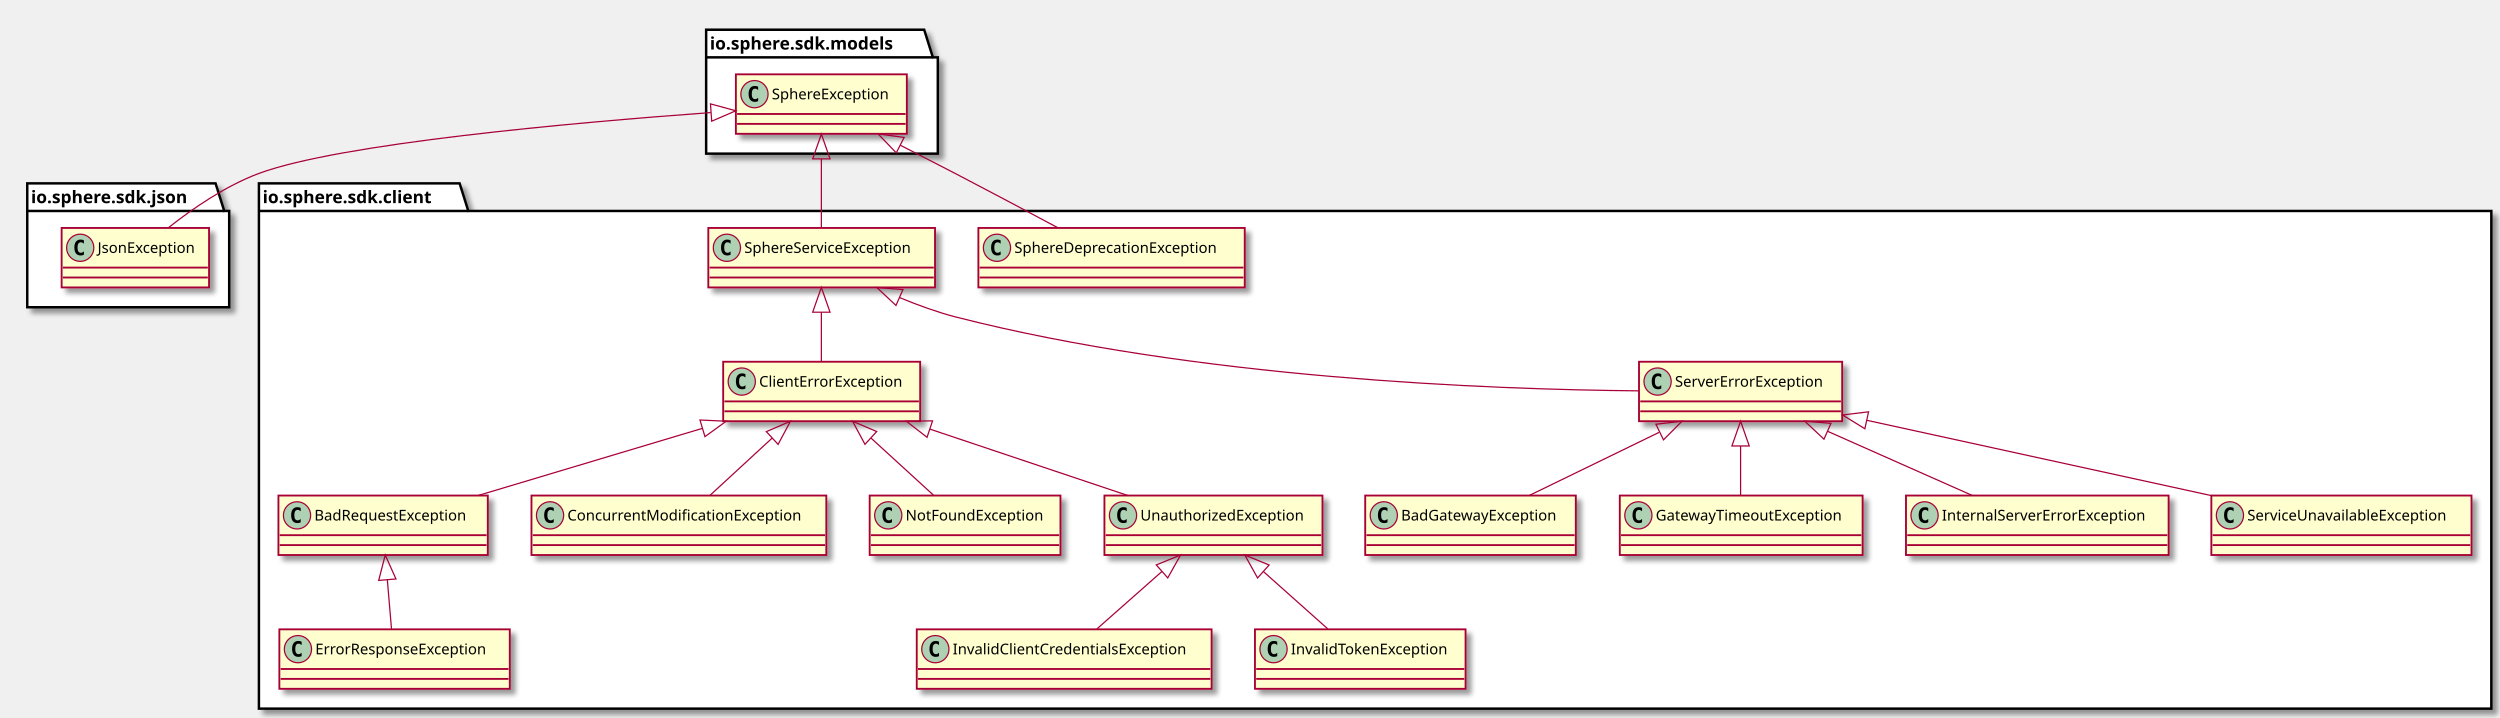
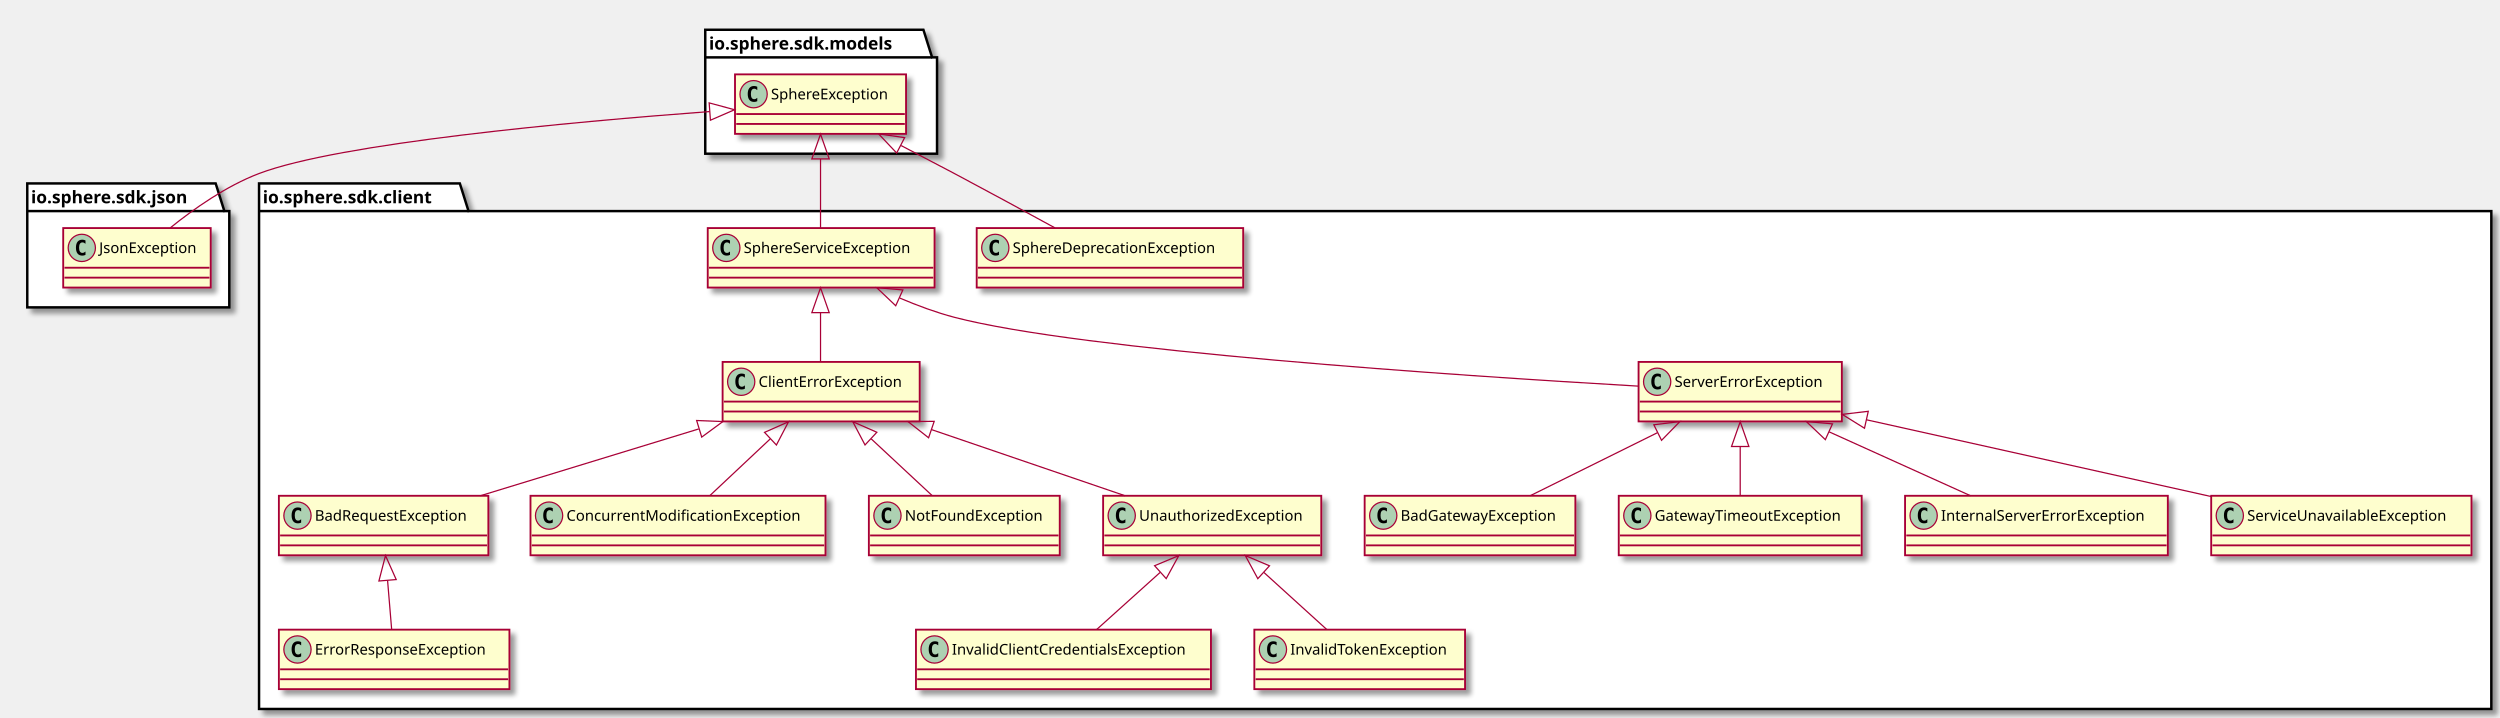
- <svg xmlns="http://www.w3.org/2000/svg" height="579pt" style="width:2018px;height:579px;" version="1.1" viewBox="0 0 2018 579" width="2018pt">
+ <svg xmlns="http://www.w3.org/2000/svg" height="579pt" style="width:2017px;height:579px;" version="1.1" viewBox="0 0 2017 579" width="2017pt">
  <defs>
    <filter height="300%" id="f1" width="300%" x="-1" y="-1">
      <feGaussianBlur result="blurOut" stdDeviation="2.0" />
      <feColorMatrix in="blurOut" result="blurOut2" type="matrix" values="0 0 0 0 0 0 0 0 0 0 0 0 0 0 0 0 0 0 .4 0" />
      <feOffset dx="4.0" dy="4.0" in="blurOut2" result="blurOut3" />
      <feBlend in="SourceGraphic" in2="blurOut3" mode="normal" />
    </filter>
  </defs>
  <g>
-     <polygon fill="#FFFFFF" filter="url(#f1)" points="570,24,746,24,753,46.297,757,46.297,757,124,570,124,570,24" style="stroke: #000000; stroke-width: 2.0;" />
-     <line style="stroke: #000000; stroke-width: 2.0;" x1="570" x2="753" y1="46.297" y2="46.297" />
-     <text fill="#000000" font-family="sans-serif" font-size="14" font-weight="bold" lengthAdjust="spacingAndGlyphs" textLength="170" x="573" y="39.995">io.sphere.sdk.models</text>
+     <polygon fill="#FFFFFF" filter="url(#f1)" points="569,24,745,24,752,46.297,756,46.297,756,124,569,124,569,24" style="stroke: #000000; stroke-width: 2.0;" />
+     <line style="stroke: #000000; stroke-width: 2.0;" x1="569" x2="752" y1="46.297" y2="46.297" />
+     <text fill="#000000" font-family="sans-serif" font-size="14" font-weight="bold" lengthAdjust="spacingAndGlyphs" textLength="170" x="572" y="39.995">io.sphere.sdk.models</text>
    <polygon fill="#FFFFFF" filter="url(#f1)" points="22,148,174,148,181,170.297,185,170.297,185,248,22,248,22,148" style="stroke: #000000; stroke-width: 2.0;" />
    <line style="stroke: #000000; stroke-width: 2.0;" x1="22" x2="181" y1="170.297" y2="170.297" />
    <text fill="#000000" font-family="sans-serif" font-size="14" font-weight="bold" lengthAdjust="spacingAndGlyphs" textLength="146" x="25" y="163.995">io.sphere.sdk.json</text>
-     <polygon fill="#FFFFFF" filter="url(#f1)" points="209,148,371,148,378,170.297,2011,170.297,2011,572,209,572,209,148" style="stroke: #000000; stroke-width: 2.0;" />
+     <polygon fill="#FFFFFF" filter="url(#f1)" points="209,148,371,148,378,170.297,2010,170.297,2010,572,209,572,209,148" style="stroke: #000000; stroke-width: 2.0;" />
    <line style="stroke: #000000; stroke-width: 2.0;" x1="209" x2="378" y1="170.297" y2="170.297" />
    <text fill="#000000" font-family="sans-serif" font-size="14" font-weight="bold" lengthAdjust="spacingAndGlyphs" textLength="156" x="212" y="163.995">io.sphere.sdk.client</text>
-     <rect fill="#FEFECE" filter="url(#f1)" height="48" style="stroke: #A80036; stroke-width: 1.5;" width="138" x="594" y="60" />
-     <ellipse cx="609" cy="76" fill="#ADD1B2" rx="11" ry="11" style="stroke: #A80036; stroke-width: 1.0;" />
-     <path d="M611.969,81.641 Q611.391,81.938 610.75,82.086 Q610.109,82.234 609.406,82.234 Q606.906,82.234 605.586,80.586 Q604.266,78.938 604.266,75.812 Q604.266,72.688 605.586,71.031 Q606.906,69.375 609.406,69.375 Q610.109,69.375 610.758,69.531 Q611.406,69.688 611.969,69.984 L611.969,72.703 Q611.344,72.125 610.75,71.852 Q610.156,71.578 609.531,71.578 Q608.188,71.578 607.5,72.648 Q606.812,73.719 606.812,75.812 Q606.812,77.906 607.5,78.977 Q608.188,80.047 609.531,80.047 Q610.156,80.047 610.75,79.773 Q611.344,79.5 611.969,78.922 L611.969,81.641 Z " />
-     <text fill="#000000" font-family="sans-serif" font-size="12" lengthAdjust="spacingAndGlyphs" textLength="106" x="623" y="80.154">SphereException</text>
-     <line style="stroke: #A80036; stroke-width: 1.5;" x1="595" x2="731" y1="92" y2="92" />
-     <line style="stroke: #A80036; stroke-width: 1.5;" x1="595" x2="731" y1="100" y2="100" />
-     <rect fill="#FEFECE" filter="url(#f1)" height="48" style="stroke: #A80036; stroke-width: 1.5;" width="119" x="49.75" y="184" />
-     <ellipse cx="64.75" cy="200" fill="#ADD1B2" rx="11" ry="11" style="stroke: #A80036; stroke-width: 1.0;" />
-     <path d="M67.719,205.641 Q67.141,205.938 66.5,206.086 Q65.859,206.234 65.156,206.234 Q62.656,206.234 61.336,204.586 Q60.016,202.938 60.016,199.812 Q60.016,196.688 61.336,195.031 Q62.656,193.375 65.156,193.375 Q65.859,193.375 66.508,193.531 Q67.156,193.688 67.719,193.984 L67.719,196.703 Q67.094,196.125 66.5,195.852 Q65.906,195.578 65.281,195.578 Q63.938,195.578 63.25,196.648 Q62.562,197.719 62.562,199.812 Q62.562,201.906 63.25,202.977 Q63.938,204.047 65.281,204.047 Q65.906,204.047 66.5,203.773 Q67.094,203.5 67.719,202.922 L67.719,205.641 Z " />
-     <text fill="#000000" font-family="sans-serif" font-size="12" lengthAdjust="spacingAndGlyphs" textLength="87" x="78.75" y="204.154">JsonException</text>
-     <line style="stroke: #A80036; stroke-width: 1.5;" x1="50.75" x2="167.75" y1="216" y2="216" />
-     <line style="stroke: #A80036; stroke-width: 1.5;" x1="50.75" x2="167.75" y1="224" y2="224" />
-     <rect fill="#FEFECE" filter="url(#f1)" height="48" style="stroke: #A80036; stroke-width: 1.5;" width="215" x="789.75" y="184" />
-     <ellipse cx="804.75" cy="200" fill="#ADD1B2" rx="11" ry="11" style="stroke: #A80036; stroke-width: 1.0;" />
-     <path d="M807.719,205.641 Q807.141,205.938 806.5,206.086 Q805.859,206.234 805.156,206.234 Q802.656,206.234 801.336,204.586 Q800.016,202.938 800.016,199.812 Q800.016,196.688 801.336,195.031 Q802.656,193.375 805.156,193.375 Q805.859,193.375 806.508,193.531 Q807.156,193.688 807.719,193.984 L807.719,196.703 Q807.094,196.125 806.5,195.852 Q805.906,195.578 805.281,195.578 Q803.938,195.578 803.25,196.648 Q802.562,197.719 802.562,199.812 Q802.562,201.906 803.25,202.977 Q803.938,204.047 805.281,204.047 Q805.906,204.047 806.5,203.773 Q807.094,203.5 807.719,202.922 L807.719,205.641 Z " />
-     <text fill="#000000" font-family="sans-serif" font-size="12" lengthAdjust="spacingAndGlyphs" textLength="183" x="818.75" y="204.154">SphereDeprecationException</text>
-     <line style="stroke: #A80036; stroke-width: 1.5;" x1="790.75" x2="1003.75" y1="216" y2="216" />
-     <line style="stroke: #A80036; stroke-width: 1.5;" x1="790.75" x2="1003.75" y1="224" y2="224" />
-     <rect fill="#FEFECE" filter="url(#f1)" height="48" style="stroke: #A80036; stroke-width: 1.5;" width="183" x="571.75" y="184" />
-     <ellipse cx="586.75" cy="200" fill="#ADD1B2" rx="11" ry="11" style="stroke: #A80036; stroke-width: 1.0;" />
-     <path d="M589.719,205.641 Q589.141,205.938 588.5,206.086 Q587.859,206.234 587.156,206.234 Q584.656,206.234 583.336,204.586 Q582.016,202.938 582.016,199.812 Q582.016,196.688 583.336,195.031 Q584.656,193.375 587.156,193.375 Q587.859,193.375 588.508,193.531 Q589.156,193.688 589.719,193.984 L589.719,196.703 Q589.094,196.125 588.5,195.852 Q587.906,195.578 587.281,195.578 Q585.938,195.578 585.25,196.648 Q584.562,197.719 584.562,199.812 Q584.562,201.906 585.25,202.977 Q585.938,204.047 587.281,204.047 Q587.906,204.047 588.5,203.773 Q589.094,203.5 589.719,202.922 L589.719,205.641 Z " />
-     <text fill="#000000" font-family="sans-serif" font-size="12" lengthAdjust="spacingAndGlyphs" textLength="151" x="600.75" y="204.154">SphereServiceException</text>
-     <line style="stroke: #A80036; stroke-width: 1.5;" x1="572.75" x2="753.75" y1="216" y2="216" />
-     <line style="stroke: #A80036; stroke-width: 1.5;" x1="572.75" x2="753.75" y1="224" y2="224" />
-     <rect fill="#FEFECE" filter="url(#f1)" height="48" style="stroke: #A80036; stroke-width: 1.5;" width="159" x="583.75" y="292" />
-     <ellipse cx="598.75" cy="308" fill="#ADD1B2" rx="11" ry="11" style="stroke: #A80036; stroke-width: 1.0;" />
-     <path d="M601.719,313.641 Q601.141,313.938 600.5,314.086 Q599.859,314.234 599.156,314.234 Q596.656,314.234 595.336,312.586 Q594.016,310.938 594.016,307.812 Q594.016,304.688 595.336,303.031 Q596.656,301.375 599.156,301.375 Q599.859,301.375 600.508,301.531 Q601.156,301.688 601.719,301.984 L601.719,304.703 Q601.094,304.125 600.5,303.852 Q599.906,303.578 599.281,303.578 Q597.938,303.578 597.25,304.648 Q596.562,305.719 596.562,307.812 Q596.562,309.906 597.25,310.977 Q597.938,312.047 599.281,312.047 Q599.906,312.047 600.5,311.773 Q601.094,311.5 601.719,310.922 L601.719,313.641 Z " />
-     <text fill="#000000" font-family="sans-serif" font-size="12" lengthAdjust="spacingAndGlyphs" textLength="127" x="612.75" y="312.154">ClientErrorException</text>
-     <line style="stroke: #A80036; stroke-width: 1.5;" x1="584.75" x2="741.75" y1="324" y2="324" />
-     <line style="stroke: #A80036; stroke-width: 1.5;" x1="584.75" x2="741.75" y1="332" y2="332" />
-     <rect fill="#FEFECE" filter="url(#f1)" height="48" style="stroke: #A80036; stroke-width: 1.5;" width="169" x="224.75" y="400" />
-     <ellipse cx="239.75" cy="416" fill="#ADD1B2" rx="11" ry="11" style="stroke: #A80036; stroke-width: 1.0;" />
-     <path d="M242.719,421.641 Q242.141,421.938 241.5,422.086 Q240.859,422.234 240.156,422.234 Q237.656,422.234 236.336,420.586 Q235.016,418.938 235.016,415.812 Q235.016,412.688 236.336,411.031 Q237.656,409.375 240.156,409.375 Q240.859,409.375 241.508,409.531 Q242.156,409.688 242.719,409.984 L242.719,412.703 Q242.094,412.125 241.5,411.852 Q240.906,411.578 240.281,411.578 Q238.938,411.578 238.25,412.648 Q237.562,413.719 237.562,415.812 Q237.562,417.906 238.25,418.977 Q238.938,420.047 240.281,420.047 Q240.906,420.047 241.5,419.773 Q242.094,419.5 242.719,418.922 L242.719,421.641 Z " />
-     <text fill="#000000" font-family="sans-serif" font-size="12" lengthAdjust="spacingAndGlyphs" textLength="137" x="253.75" y="420.154">BadRequestException</text>
-     <line style="stroke: #A80036; stroke-width: 1.5;" x1="225.75" x2="392.75" y1="432" y2="432" />
-     <line style="stroke: #A80036; stroke-width: 1.5;" x1="225.75" x2="392.75" y1="440" y2="440" />
-     <rect fill="#FEFECE" filter="url(#f1)" height="48" style="stroke: #A80036; stroke-width: 1.5;" width="186" x="225.5" y="508" />
-     <ellipse cx="240.5" cy="524" fill="#ADD1B2" rx="11" ry="11" style="stroke: #A80036; stroke-width: 1.0;" />
-     <path d="M243.469,529.641 Q242.891,529.938 242.25,530.086 Q241.609,530.234 240.906,530.234 Q238.406,530.234 237.086,528.586 Q235.766,526.938 235.766,523.812 Q235.766,520.688 237.086,519.031 Q238.406,517.375 240.906,517.375 Q241.609,517.375 242.258,517.531 Q242.906,517.688 243.469,517.984 L243.469,520.703 Q242.844,520.125 242.25,519.852 Q241.656,519.578 241.031,519.578 Q239.688,519.578 239,520.648 Q238.312,521.719 238.312,523.812 Q238.312,525.906 239,526.977 Q239.688,528.047 241.031,528.047 Q241.656,528.047 242.25,527.773 Q242.844,527.5 243.469,526.922 L243.469,529.641 Z " />
-     <text fill="#000000" font-family="sans-serif" font-size="12" lengthAdjust="spacingAndGlyphs" textLength="154" x="254.5" y="528.154">ErrorResponseException</text>
-     <line style="stroke: #A80036; stroke-width: 1.5;" x1="226.5" x2="410.5" y1="540" y2="540" />
-     <line style="stroke: #A80036; stroke-width: 1.5;" x1="226.5" x2="410.5" y1="548" y2="548" />
-     <rect fill="#FEFECE" filter="url(#f1)" height="48" style="stroke: #A80036; stroke-width: 1.5;" width="238" x="429" y="400" />
-     <ellipse cx="444" cy="416" fill="#ADD1B2" rx="11" ry="11" style="stroke: #A80036; stroke-width: 1.0;" />
-     <path d="M446.969,421.641 Q446.391,421.938 445.75,422.086 Q445.109,422.234 444.406,422.234 Q441.906,422.234 440.586,420.586 Q439.266,418.938 439.266,415.812 Q439.266,412.688 440.586,411.031 Q441.906,409.375 444.406,409.375 Q445.109,409.375 445.758,409.531 Q446.406,409.688 446.969,409.984 L446.969,412.703 Q446.344,412.125 445.75,411.852 Q445.156,411.578 444.531,411.578 Q443.188,411.578 442.5,412.648 Q441.812,413.719 441.812,415.812 Q441.812,417.906 442.5,418.977 Q443.188,420.047 444.531,420.047 Q445.156,420.047 445.75,419.773 Q446.344,419.5 446.969,418.922 L446.969,421.641 Z " />
-     <text fill="#000000" font-family="sans-serif" font-size="12" lengthAdjust="spacingAndGlyphs" textLength="206" x="458" y="420.154">ConcurrentModificationException</text>
-     <line style="stroke: #A80036; stroke-width: 1.5;" x1="430" x2="666" y1="432" y2="432" />
-     <line style="stroke: #A80036; stroke-width: 1.5;" x1="430" x2="666" y1="440" y2="440" />
-     <rect fill="#FEFECE" filter="url(#f1)" height="48" style="stroke: #A80036; stroke-width: 1.5;" width="154" x="702" y="400" />
-     <ellipse cx="717" cy="416" fill="#ADD1B2" rx="11" ry="11" style="stroke: #A80036; stroke-width: 1.0;" />
-     <path d="M719.969,421.641 Q719.391,421.938 718.75,422.086 Q718.109,422.234 717.406,422.234 Q714.906,422.234 713.586,420.586 Q712.266,418.938 712.266,415.812 Q712.266,412.688 713.586,411.031 Q714.906,409.375 717.406,409.375 Q718.109,409.375 718.758,409.531 Q719.406,409.688 719.969,409.984 L719.969,412.703 Q719.344,412.125 718.75,411.852 Q718.156,411.578 717.531,411.578 Q716.188,411.578 715.5,412.648 Q714.812,413.719 714.812,415.812 Q714.812,417.906 715.5,418.977 Q716.188,420.047 717.531,420.047 Q718.156,420.047 718.75,419.773 Q719.344,419.5 719.969,418.922 L719.969,421.641 Z " />
-     <text fill="#000000" font-family="sans-serif" font-size="12" lengthAdjust="spacingAndGlyphs" textLength="122" x="731" y="420.154">NotFoundException</text>
-     <line style="stroke: #A80036; stroke-width: 1.5;" x1="703" x2="855" y1="432" y2="432" />
-     <line style="stroke: #A80036; stroke-width: 1.5;" x1="703" x2="855" y1="440" y2="440" />
-     <rect fill="#FEFECE" filter="url(#f1)" height="48" style="stroke: #A80036; stroke-width: 1.5;" width="176" x="891.5" y="400" />
-     <ellipse cx="906.5" cy="416" fill="#ADD1B2" rx="11" ry="11" style="stroke: #A80036; stroke-width: 1.0;" />
-     <path d="M909.469,421.641 Q908.891,421.938 908.25,422.086 Q907.609,422.234 906.906,422.234 Q904.406,422.234 903.086,420.586 Q901.766,418.938 901.766,415.812 Q901.766,412.688 903.086,411.031 Q904.406,409.375 906.906,409.375 Q907.609,409.375 908.258,409.531 Q908.906,409.688 909.469,409.984 L909.469,412.703 Q908.844,412.125 908.25,411.852 Q907.656,411.578 907.031,411.578 Q905.688,411.578 905,412.648 Q904.312,413.719 904.312,415.812 Q904.312,417.906 905,418.977 Q905.688,420.047 907.031,420.047 Q907.656,420.047 908.25,419.773 Q908.844,419.5 909.469,418.922 L909.469,421.641 Z " />
-     <text fill="#000000" font-family="sans-serif" font-size="12" lengthAdjust="spacingAndGlyphs" textLength="144" x="920.5" y="420.154">UnauthorizedException</text>
-     <line style="stroke: #A80036; stroke-width: 1.5;" x1="892.5" x2="1066.5" y1="432" y2="432" />
-     <line style="stroke: #A80036; stroke-width: 1.5;" x1="892.5" x2="1066.5" y1="440" y2="440" />
-     <rect fill="#FEFECE" filter="url(#f1)" height="48" style="stroke: #A80036; stroke-width: 1.5;" width="238" x="740" y="508" />
-     <ellipse cx="755" cy="524" fill="#ADD1B2" rx="11" ry="11" style="stroke: #A80036; stroke-width: 1.0;" />
-     <path d="M757.969,529.641 Q757.391,529.938 756.75,530.086 Q756.109,530.234 755.406,530.234 Q752.906,530.234 751.586,528.586 Q750.266,526.938 750.266,523.812 Q750.266,520.688 751.586,519.031 Q752.906,517.375 755.406,517.375 Q756.109,517.375 756.758,517.531 Q757.406,517.688 757.969,517.984 L757.969,520.703 Q757.344,520.125 756.75,519.852 Q756.156,519.578 755.531,519.578 Q754.188,519.578 753.5,520.648 Q752.812,521.719 752.812,523.812 Q752.812,525.906 753.5,526.977 Q754.188,528.047 755.531,528.047 Q756.156,528.047 756.75,527.773 Q757.344,527.5 757.969,526.922 L757.969,529.641 Z " />
-     <text fill="#000000" font-family="sans-serif" font-size="12" lengthAdjust="spacingAndGlyphs" textLength="206" x="769" y="528.154">InvalidClientCredentialsException</text>
-     <line style="stroke: #A80036; stroke-width: 1.5;" x1="741" x2="977" y1="540" y2="540" />
-     <line style="stroke: #A80036; stroke-width: 1.5;" x1="741" x2="977" y1="548" y2="548" />
-     <rect fill="#FEFECE" filter="url(#f1)" height="48" style="stroke: #A80036; stroke-width: 1.5;" width="170" x="1013" y="508" />
-     <ellipse cx="1028" cy="524" fill="#ADD1B2" rx="11" ry="11" style="stroke: #A80036; stroke-width: 1.0;" />
-     <path d="M1030.969,529.641 Q1030.391,529.938 1029.75,530.086 Q1029.109,530.234 1028.406,530.234 Q1025.906,530.234 1024.586,528.586 Q1023.266,526.938 1023.266,523.812 Q1023.266,520.688 1024.586,519.031 Q1025.906,517.375 1028.406,517.375 Q1029.109,517.375 1029.758,517.531 Q1030.406,517.688 1030.969,517.984 L1030.969,520.703 Q1030.344,520.125 1029.75,519.852 Q1029.156,519.578 1028.531,519.578 Q1027.188,519.578 1026.5,520.648 Q1025.812,521.719 1025.812,523.812 Q1025.812,525.906 1026.5,526.977 Q1027.188,528.047 1028.531,528.047 Q1029.156,528.047 1029.75,527.773 Q1030.344,527.5 1030.969,526.922 L1030.969,529.641 Z " />
-     <text fill="#000000" font-family="sans-serif" font-size="12" lengthAdjust="spacingAndGlyphs" textLength="138" x="1042" y="528.154">InvalidTokenException</text>
-     <line style="stroke: #A80036; stroke-width: 1.5;" x1="1014" x2="1182" y1="540" y2="540" />
-     <line style="stroke: #A80036; stroke-width: 1.5;" x1="1014" x2="1182" y1="548" y2="548" />
-     <rect fill="#FEFECE" filter="url(#f1)" height="48" style="stroke: #A80036; stroke-width: 1.5;" width="164" x="1323" y="292" />
-     <ellipse cx="1338" cy="308" fill="#ADD1B2" rx="11" ry="11" style="stroke: #A80036; stroke-width: 1.0;" />
-     <path d="M1340.969,313.641 Q1340.391,313.938 1339.75,314.086 Q1339.109,314.234 1338.406,314.234 Q1335.906,314.234 1334.586,312.586 Q1333.266,310.938 1333.266,307.812 Q1333.266,304.688 1334.586,303.031 Q1335.906,301.375 1338.406,301.375 Q1339.109,301.375 1339.758,301.531 Q1340.406,301.688 1340.969,301.984 L1340.969,304.703 Q1340.344,304.125 1339.75,303.852 Q1339.156,303.578 1338.531,303.578 Q1337.188,303.578 1336.5,304.648 Q1335.812,305.719 1335.812,307.812 Q1335.812,309.906 1336.5,310.977 Q1337.188,312.047 1338.531,312.047 Q1339.156,312.047 1339.75,311.773 Q1340.344,311.5 1340.969,310.922 L1340.969,313.641 Z " />
-     <text fill="#000000" font-family="sans-serif" font-size="12" lengthAdjust="spacingAndGlyphs" textLength="132" x="1352" y="312.154">ServerErrorException</text>
-     <line style="stroke: #A80036; stroke-width: 1.5;" x1="1324" x2="1486" y1="324" y2="324" />
-     <line style="stroke: #A80036; stroke-width: 1.5;" x1="1324" x2="1486" y1="332" y2="332" />
-     <rect fill="#FEFECE" filter="url(#f1)" height="48" style="stroke: #A80036; stroke-width: 1.5;" width="170" x="1102" y="400" />
-     <ellipse cx="1117" cy="416" fill="#ADD1B2" rx="11" ry="11" style="stroke: #A80036; stroke-width: 1.0;" />
-     <path d="M1119.969,421.641 Q1119.391,421.938 1118.75,422.086 Q1118.109,422.234 1117.406,422.234 Q1114.906,422.234 1113.586,420.586 Q1112.266,418.938 1112.266,415.812 Q1112.266,412.688 1113.586,411.031 Q1114.906,409.375 1117.406,409.375 Q1118.109,409.375 1118.758,409.531 Q1119.406,409.688 1119.969,409.984 L1119.969,412.703 Q1119.344,412.125 1118.75,411.852 Q1118.156,411.578 1117.531,411.578 Q1116.188,411.578 1115.5,412.648 Q1114.812,413.719 1114.812,415.812 Q1114.812,417.906 1115.5,418.977 Q1116.188,420.047 1117.531,420.047 Q1118.156,420.047 1118.75,419.773 Q1119.344,419.5 1119.969,418.922 L1119.969,421.641 Z " />
-     <text fill="#000000" font-family="sans-serif" font-size="12" lengthAdjust="spacingAndGlyphs" textLength="138" x="1131" y="420.154">BadGatewayException</text>
-     <line style="stroke: #A80036; stroke-width: 1.5;" x1="1103" x2="1271" y1="432" y2="432" />
-     <line style="stroke: #A80036; stroke-width: 1.5;" x1="1103" x2="1271" y1="440" y2="440" />
-     <rect fill="#FEFECE" filter="url(#f1)" height="48" style="stroke: #A80036; stroke-width: 1.5;" width="196" x="1307.5" y="400" />
-     <ellipse cx="1322.5" cy="416" fill="#ADD1B2" rx="11" ry="11" style="stroke: #A80036; stroke-width: 1.0;" />
-     <path d="M1325.469,421.641 Q1324.891,421.938 1324.25,422.086 Q1323.609,422.234 1322.906,422.234 Q1320.406,422.234 1319.086,420.586 Q1317.766,418.938 1317.766,415.812 Q1317.766,412.688 1319.086,411.031 Q1320.406,409.375 1322.906,409.375 Q1323.609,409.375 1324.258,409.531 Q1324.906,409.688 1325.469,409.984 L1325.469,412.703 Q1324.844,412.125 1324.25,411.852 Q1323.656,411.578 1323.031,411.578 Q1321.688,411.578 1321,412.648 Q1320.312,413.719 1320.312,415.812 Q1320.312,417.906 1321,418.977 Q1321.688,420.047 1323.031,420.047 Q1323.656,420.047 1324.25,419.773 Q1324.844,419.5 1325.469,418.922 L1325.469,421.641 Z " />
-     <text fill="#000000" font-family="sans-serif" font-size="12" lengthAdjust="spacingAndGlyphs" textLength="164" x="1336.5" y="420.154">GatewayTimeoutException</text>
-     <line style="stroke: #A80036; stroke-width: 1.5;" x1="1308.5" x2="1502.5" y1="432" y2="432" />
-     <line style="stroke: #A80036; stroke-width: 1.5;" x1="1308.5" x2="1502.5" y1="440" y2="440" />
-     <rect fill="#FEFECE" filter="url(#f1)" height="48" style="stroke: #A80036; stroke-width: 1.5;" width="212" x="1538.5" y="400" />
-     <ellipse cx="1553.5" cy="416" fill="#ADD1B2" rx="11" ry="11" style="stroke: #A80036; stroke-width: 1.0;" />
-     <path d="M1556.469,421.641 Q1555.891,421.938 1555.25,422.086 Q1554.609,422.234 1553.906,422.234 Q1551.406,422.234 1550.086,420.586 Q1548.766,418.938 1548.766,415.812 Q1548.766,412.688 1550.086,411.031 Q1551.406,409.375 1553.906,409.375 Q1554.609,409.375 1555.258,409.531 Q1555.906,409.688 1556.469,409.984 L1556.469,412.703 Q1555.844,412.125 1555.25,411.852 Q1554.656,411.578 1554.031,411.578 Q1552.688,411.578 1552,412.648 Q1551.312,413.719 1551.312,415.812 Q1551.312,417.906 1552,418.977 Q1552.688,420.047 1554.031,420.047 Q1554.656,420.047 1555.25,419.773 Q1555.844,419.5 1556.469,418.922 L1556.469,421.641 Z " />
-     <text fill="#000000" font-family="sans-serif" font-size="12" lengthAdjust="spacingAndGlyphs" textLength="180" x="1567.5" y="420.154">InternalServerErrorException</text>
-     <line style="stroke: #A80036; stroke-width: 1.5;" x1="1539.5" x2="1749.5" y1="432" y2="432" />
-     <line style="stroke: #A80036; stroke-width: 1.5;" x1="1539.5" x2="1749.5" y1="440" y2="440" />
-     <rect fill="#FEFECE" filter="url(#f1)" height="48" style="stroke: #A80036; stroke-width: 1.5;" width="210" x="1785" y="400" />
-     <ellipse cx="1800" cy="416" fill="#ADD1B2" rx="11" ry="11" style="stroke: #A80036; stroke-width: 1.0;" />
-     <path d="M1802.969,421.641 Q1802.391,421.938 1801.75,422.086 Q1801.109,422.234 1800.406,422.234 Q1797.906,422.234 1796.586,420.586 Q1795.266,418.938 1795.266,415.812 Q1795.266,412.688 1796.586,411.031 Q1797.906,409.375 1800.406,409.375 Q1801.109,409.375 1801.758,409.531 Q1802.406,409.688 1802.969,409.984 L1802.969,412.703 Q1802.344,412.125 1801.75,411.852 Q1801.156,411.578 1800.531,411.578 Q1799.188,411.578 1798.5,412.648 Q1797.812,413.719 1797.812,415.812 Q1797.812,417.906 1798.5,418.977 Q1799.188,420.047 1800.531,420.047 Q1801.156,420.047 1801.75,419.773 Q1802.344,419.5 1802.969,418.922 L1802.969,421.641 Z " />
-     <text fill="#000000" font-family="sans-serif" font-size="12" lengthAdjust="spacingAndGlyphs" textLength="178" x="1814" y="420.154">ServiceUnavailableException</text>
-     <line style="stroke: #A80036; stroke-width: 1.5;" x1="1786" x2="1994" y1="432" y2="432" />
-     <line style="stroke: #A80036; stroke-width: 1.5;" x1="1786" x2="1994" y1="440" y2="440" />
-     <path d="M573.8,90.859 C461.07,99.116 273.904,115.908 209,140 C181.964,150.036 155.017,168.721 135.92,183.814 " fill="none" style="stroke: #A80036; stroke-width: 1.0;" />
-     <polygon fill="none" points="573.487,83.863,593.936,89.417,574.487,97.828,573.487,83.863" style="stroke: #A80036; stroke-width: 1.0;" />
-     <path d="M726.691,117.2 C741.276,124.638 756.695,132.555 771,140 C798.691,154.412 829.647,170.868 853.946,183.864 " fill="none" style="stroke: #A80036; stroke-width: 1.0;" />
-     <polygon fill="none" points="723.463,123.411,708.811,108.104,729.811,110.933,723.463,123.411" style="stroke: #A80036; stroke-width: 1.0;" />
-     <path d="M663,128.275 C663,147.008 663,168.185 663,183.852 " fill="none" style="stroke: #A80036; stroke-width: 1.0;" />
-     <polygon fill="none" points="656,128.234,663,108.234,670,128.234,656,128.234" style="stroke: #A80036; stroke-width: 1.0;" />
-     <path d="M663,252.024 C663,265.579 663,280.038 663,291.678 " fill="none" style="stroke: #A80036; stroke-width: 1.0;" />
-     <polygon fill="none" points="656,252,663,232,670,252,656,252" style="stroke: #A80036; stroke-width: 1.0;" />
-     <path d="M566.738,345.824 C509.941,362.831 439.027,384.065 385.968,399.953 " fill="none" style="stroke: #A80036; stroke-width: 1.0;" />
-     <polygon fill="none" points="565.02,339.032,586.187,340,569.036,352.443,565.02,339.032" style="stroke: #A80036; stroke-width: 1.0;" />
-     <path d="M312.653,468.024 C313.804,481.579 315.032,496.038 316.02,507.678 " fill="none" style="stroke: #A80036; stroke-width: 1.0;" />
-     <polygon fill="none" points="305.67,468.521,310.953,448,319.62,467.336,305.67,468.521" style="stroke: #A80036; stroke-width: 1.0;" />
-     <path d="M623.321,353.573 C606.738,368.859 587.96,386.167 573.302,399.678 " fill="none" style="stroke: #A80036; stroke-width: 1.0;" />
-     <polygon fill="none" points="618.597,348.408,638.047,340,628.085,358.702,618.597,348.408" style="stroke: #A80036; stroke-width: 1.0;" />
-     <path d="M703.024,353.573 C719.751,368.859 738.693,386.167 753.478,399.678 " fill="none" style="stroke: #A80036; stroke-width: 1.0;" />
-     <polygon fill="none" points="698.212,358.659,688.17,340,707.657,348.324,698.212,358.659" style="stroke: #A80036; stroke-width: 1.0;" />
-     <path d="M750.593,346.383 C801.009,363.294 863.448,384.239 910.294,399.953 " fill="none" style="stroke: #A80036; stroke-width: 1.0;" />
-     <polygon fill="none" points="748.303,352.998,731.567,340,752.755,339.724,748.303,352.998" style="stroke: #A80036; stroke-width: 1.0;" />
-     <path d="M937.862,461.338 C920.493,476.681 900.776,494.098 885.402,507.678 " fill="none" style="stroke: #A80036; stroke-width: 1.0;" />
-     <polygon fill="none" points="933.338,455.995,952.962,448,942.607,466.487,933.338,455.995" style="stroke: #A80036; stroke-width: 1.0;" />
-     <path d="M1019.79,461.338 C1037.02,476.681 1056.57,494.098 1071.82,507.678 " fill="none" style="stroke: #A80036; stroke-width: 1.0;" />
-     <polygon fill="none" points="1015.1,466.53,1004.821,448,1024.41,456.076,1015.1,466.53" style="stroke: #A80036; stroke-width: 1.0;" />
-     <path d="M726.298,240.252 C740.997,246.388 756.798,252.118 772,256 C965.161,305.326 1200.87,314.418 1322.92,315.496 " fill="none" style="stroke: #A80036; stroke-width: 1.0;" />
-     <polygon fill="none" points="723.228,246.549,707.753,232.074,728.877,233.739,723.228,246.549" style="stroke: #A80036; stroke-width: 1.0;" />
-     <path d="M1339.25,348.972 C1305.54,365.361 1265.25,384.952 1234.59,399.862 " fill="none" style="stroke: #A80036; stroke-width: 1.0;" />
-     <polygon fill="none" points="1336.65,342.451,1357.7,340,1342.77,355.041,1336.65,342.451" style="stroke: #A80036; stroke-width: 1.0;" />
-     <path d="M1405,360.024 C1405,373.579 1405,388.038 1405,399.678 " fill="none" style="stroke: #A80036; stroke-width: 1.0;" />
-     <polygon fill="none" points="1398,360,1405,340,1412,360,1398,360" style="stroke: #A80036; stroke-width: 1.0;" />
-     <path d="M1475.29,348.175 C1512.6,364.722 1557.66,384.709 1591.83,399.862 " fill="none" style="stroke: #A80036; stroke-width: 1.0;" />
-     <polygon fill="none" points="1472.3,354.508,1456.86,340,1477.98,341.71,1472.3,354.508" style="stroke: #A80036; stroke-width: 1.0;" />
-     <path d="M1507.01,339.295 C1588.56,357.119 1702.47,382.015 1784.84,400.017 " fill="none" style="stroke: #A80036; stroke-width: 1.0;" />
-     <polygon fill="none" points="1505.32,346.09,1487.27,334.981,1508.31,332.413,1505.32,346.09" style="stroke: #A80036; stroke-width: 1.0;" />
+     <rect fill="#FEFECE" filter="url(#f1)" height="48" style="stroke: #A80036; stroke-width: 1.5;" width="138" x="593" y="60" />
+     <ellipse cx="608" cy="76" fill="#ADD1B2" rx="11" ry="11" style="stroke: #A80036; stroke-width: 1.0;" />
+     <path d="M610.969,81.641 Q610.391,81.938 609.75,82.086 Q609.109,82.234 608.406,82.234 Q605.906,82.234 604.586,80.586 Q603.266,78.938 603.266,75.812 Q603.266,72.688 604.586,71.031 Q605.906,69.375 608.406,69.375 Q609.109,69.375 609.758,69.531 Q610.406,69.688 610.969,69.984 L610.969,72.703 Q610.344,72.125 609.75,71.852 Q609.156,71.578 608.531,71.578 Q607.188,71.578 606.5,72.648 Q605.812,73.719 605.812,75.812 Q605.812,77.906 606.5,78.977 Q607.188,80.047 608.531,80.047 Q609.156,80.047 609.75,79.773 Q610.344,79.5 610.969,78.922 L610.969,81.641 Z " />
+     <text fill="#000000" font-family="sans-serif" font-size="12" lengthAdjust="spacingAndGlyphs" textLength="106" x="622" y="80.154">SphereException</text>
+     <line style="stroke: #A80036; stroke-width: 1.5;" x1="594" x2="730" y1="92" y2="92" />
+     <line style="stroke: #A80036; stroke-width: 1.5;" x1="594" x2="730" y1="100" y2="100" />
+     <rect fill="#FEFECE" filter="url(#f1)" height="48" style="stroke: #A80036; stroke-width: 1.5;" width="119" x="51" y="184" />
+     <ellipse cx="66" cy="200" fill="#ADD1B2" rx="11" ry="11" style="stroke: #A80036; stroke-width: 1.0;" />
+     <path d="M68.969,205.641 Q68.391,205.938 67.75,206.086 Q67.109,206.234 66.406,206.234 Q63.906,206.234 62.586,204.586 Q61.266,202.938 61.266,199.812 Q61.266,196.688 62.586,195.031 Q63.906,193.375 66.406,193.375 Q67.109,193.375 67.758,193.531 Q68.406,193.688 68.969,193.984 L68.969,196.703 Q68.344,196.125 67.75,195.852 Q67.156,195.578 66.531,195.578 Q65.188,195.578 64.5,196.648 Q63.812,197.719 63.812,199.812 Q63.812,201.906 64.5,202.977 Q65.188,204.047 66.531,204.047 Q67.156,204.047 67.75,203.773 Q68.344,203.5 68.969,202.922 L68.969,205.641 Z " />
+     <text fill="#000000" font-family="sans-serif" font-size="12" lengthAdjust="spacingAndGlyphs" textLength="87" x="80" y="204.154">JsonException</text>
+     <line style="stroke: #A80036; stroke-width: 1.5;" x1="52" x2="169" y1="216" y2="216" />
+     <line style="stroke: #A80036; stroke-width: 1.5;" x1="52" x2="169" y1="224" y2="224" />
+     <rect fill="#FEFECE" filter="url(#f1)" height="48" style="stroke: #A80036; stroke-width: 1.5;" width="215" x="788" y="184" />
+     <ellipse cx="803" cy="200" fill="#ADD1B2" rx="11" ry="11" style="stroke: #A80036; stroke-width: 1.0;" />
+     <path d="M805.969,205.641 Q805.391,205.938 804.75,206.086 Q804.109,206.234 803.406,206.234 Q800.906,206.234 799.586,204.586 Q798.266,202.938 798.266,199.812 Q798.266,196.688 799.586,195.031 Q800.906,193.375 803.406,193.375 Q804.109,193.375 804.758,193.531 Q805.406,193.688 805.969,193.984 L805.969,196.703 Q805.344,196.125 804.75,195.852 Q804.156,195.578 803.531,195.578 Q802.188,195.578 801.5,196.648 Q800.812,197.719 800.812,199.812 Q800.812,201.906 801.5,202.977 Q802.188,204.047 803.531,204.047 Q804.156,204.047 804.75,203.773 Q805.344,203.5 805.969,202.922 L805.969,205.641 Z " />
+     <text fill="#000000" font-family="sans-serif" font-size="12" lengthAdjust="spacingAndGlyphs" textLength="183" x="817" y="204.154">SphereDeprecationException</text>
+     <line style="stroke: #A80036; stroke-width: 1.5;" x1="789" x2="1002" y1="216" y2="216" />
+     <line style="stroke: #A80036; stroke-width: 1.5;" x1="789" x2="1002" y1="224" y2="224" />
+     <rect fill="#FEFECE" filter="url(#f1)" height="48" style="stroke: #A80036; stroke-width: 1.5;" width="183" x="571" y="184" />
+     <ellipse cx="586" cy="200" fill="#ADD1B2" rx="11" ry="11" style="stroke: #A80036; stroke-width: 1.0;" />
+     <path d="M588.969,205.641 Q588.391,205.938 587.75,206.086 Q587.109,206.234 586.406,206.234 Q583.906,206.234 582.586,204.586 Q581.266,202.938 581.266,199.812 Q581.266,196.688 582.586,195.031 Q583.906,193.375 586.406,193.375 Q587.109,193.375 587.758,193.531 Q588.406,193.688 588.969,193.984 L588.969,196.703 Q588.344,196.125 587.75,195.852 Q587.156,195.578 586.531,195.578 Q585.188,195.578 584.5,196.648 Q583.812,197.719 583.812,199.812 Q583.812,201.906 584.5,202.977 Q585.188,204.047 586.531,204.047 Q587.156,204.047 587.75,203.773 Q588.344,203.5 588.969,202.922 L588.969,205.641 Z " />
+     <text fill="#000000" font-family="sans-serif" font-size="12" lengthAdjust="spacingAndGlyphs" textLength="151" x="600" y="204.154">SphereServiceException</text>
+     <line style="stroke: #A80036; stroke-width: 1.5;" x1="572" x2="753" y1="216" y2="216" />
+     <line style="stroke: #A80036; stroke-width: 1.5;" x1="572" x2="753" y1="224" y2="224" />
+     <rect fill="#FEFECE" filter="url(#f1)" height="48" style="stroke: #A80036; stroke-width: 1.5;" width="159" x="583" y="292" />
+     <ellipse cx="598" cy="308" fill="#ADD1B2" rx="11" ry="11" style="stroke: #A80036; stroke-width: 1.0;" />
+     <path d="M600.969,313.641 Q600.391,313.938 599.75,314.086 Q599.109,314.234 598.406,314.234 Q595.906,314.234 594.586,312.586 Q593.266,310.938 593.266,307.812 Q593.266,304.688 594.586,303.031 Q595.906,301.375 598.406,301.375 Q599.109,301.375 599.758,301.531 Q600.406,301.688 600.969,301.984 L600.969,304.703 Q600.344,304.125 599.75,303.852 Q599.156,303.578 598.531,303.578 Q597.188,303.578 596.5,304.648 Q595.812,305.719 595.812,307.812 Q595.812,309.906 596.5,310.977 Q597.188,312.047 598.531,312.047 Q599.156,312.047 599.75,311.773 Q600.344,311.5 600.969,310.922 L600.969,313.641 Z " />
+     <text fill="#000000" font-family="sans-serif" font-size="12" lengthAdjust="spacingAndGlyphs" textLength="127" x="612" y="312.154">ClientErrorException</text>
+     <line style="stroke: #A80036; stroke-width: 1.5;" x1="584" x2="741" y1="324" y2="324" />
+     <line style="stroke: #A80036; stroke-width: 1.5;" x1="584" x2="741" y1="332" y2="332" />
+     <rect fill="#FEFECE" filter="url(#f1)" height="48" style="stroke: #A80036; stroke-width: 1.5;" width="169" x="225" y="400" />
+     <ellipse cx="240" cy="416" fill="#ADD1B2" rx="11" ry="11" style="stroke: #A80036; stroke-width: 1.0;" />
+     <path d="M242.969,421.641 Q242.391,421.938 241.75,422.086 Q241.109,422.234 240.406,422.234 Q237.906,422.234 236.586,420.586 Q235.266,418.938 235.266,415.812 Q235.266,412.688 236.586,411.031 Q237.906,409.375 240.406,409.375 Q241.109,409.375 241.758,409.531 Q242.406,409.688 242.969,409.984 L242.969,412.703 Q242.344,412.125 241.75,411.852 Q241.156,411.578 240.531,411.578 Q239.188,411.578 238.5,412.648 Q237.812,413.719 237.812,415.812 Q237.812,417.906 238.5,418.977 Q239.188,420.047 240.531,420.047 Q241.156,420.047 241.75,419.773 Q242.344,419.5 242.969,418.922 L242.969,421.641 Z " />
+     <text fill="#000000" font-family="sans-serif" font-size="12" lengthAdjust="spacingAndGlyphs" textLength="137" x="254" y="420.154">BadRequestException</text>
+     <line style="stroke: #A80036; stroke-width: 1.5;" x1="226" x2="393" y1="432" y2="432" />
+     <line style="stroke: #A80036; stroke-width: 1.5;" x1="226" x2="393" y1="440" y2="440" />
+     <rect fill="#FEFECE" filter="url(#f1)" height="48" style="stroke: #A80036; stroke-width: 1.5;" width="186" x="225" y="508" />
+     <ellipse cx="240" cy="524" fill="#ADD1B2" rx="11" ry="11" style="stroke: #A80036; stroke-width: 1.0;" />
+     <path d="M242.969,529.641 Q242.391,529.938 241.75,530.086 Q241.109,530.234 240.406,530.234 Q237.906,530.234 236.586,528.586 Q235.266,526.938 235.266,523.812 Q235.266,520.688 236.586,519.031 Q237.906,517.375 240.406,517.375 Q241.109,517.375 241.758,517.531 Q242.406,517.688 242.969,517.984 L242.969,520.703 Q242.344,520.125 241.75,519.852 Q241.156,519.578 240.531,519.578 Q239.188,519.578 238.5,520.648 Q237.812,521.719 237.812,523.812 Q237.812,525.906 238.5,526.977 Q239.188,528.047 240.531,528.047 Q241.156,528.047 241.75,527.773 Q242.344,527.5 242.969,526.922 L242.969,529.641 Z " />
+     <text fill="#000000" font-family="sans-serif" font-size="12" lengthAdjust="spacingAndGlyphs" textLength="154" x="254" y="528.154">ErrorResponseException</text>
+     <line style="stroke: #A80036; stroke-width: 1.5;" x1="226" x2="410" y1="540" y2="540" />
+     <line style="stroke: #A80036; stroke-width: 1.5;" x1="226" x2="410" y1="548" y2="548" />
+     <rect fill="#FEFECE" filter="url(#f1)" height="48" style="stroke: #A80036; stroke-width: 1.5;" width="238" x="428" y="400" />
+     <ellipse cx="443" cy="416" fill="#ADD1B2" rx="11" ry="11" style="stroke: #A80036; stroke-width: 1.0;" />
+     <path d="M445.969,421.641 Q445.391,421.938 444.75,422.086 Q444.109,422.234 443.406,422.234 Q440.906,422.234 439.586,420.586 Q438.266,418.938 438.266,415.812 Q438.266,412.688 439.586,411.031 Q440.906,409.375 443.406,409.375 Q444.109,409.375 444.758,409.531 Q445.406,409.688 445.969,409.984 L445.969,412.703 Q445.344,412.125 444.75,411.852 Q444.156,411.578 443.531,411.578 Q442.188,411.578 441.5,412.648 Q440.812,413.719 440.812,415.812 Q440.812,417.906 441.5,418.977 Q442.188,420.047 443.531,420.047 Q444.156,420.047 444.75,419.773 Q445.344,419.5 445.969,418.922 L445.969,421.641 Z " />
+     <text fill="#000000" font-family="sans-serif" font-size="12" lengthAdjust="spacingAndGlyphs" textLength="206" x="457" y="420.154">ConcurrentModificationException</text>
+     <line style="stroke: #A80036; stroke-width: 1.5;" x1="429" x2="665" y1="432" y2="432" />
+     <line style="stroke: #A80036; stroke-width: 1.5;" x1="429" x2="665" y1="440" y2="440" />
+     <rect fill="#FEFECE" filter="url(#f1)" height="48" style="stroke: #A80036; stroke-width: 1.5;" width="154" x="701" y="400" />
+     <ellipse cx="716" cy="416" fill="#ADD1B2" rx="11" ry="11" style="stroke: #A80036; stroke-width: 1.0;" />
+     <path d="M718.969,421.641 Q718.391,421.938 717.75,422.086 Q717.109,422.234 716.406,422.234 Q713.906,422.234 712.586,420.586 Q711.266,418.938 711.266,415.812 Q711.266,412.688 712.586,411.031 Q713.906,409.375 716.406,409.375 Q717.109,409.375 717.758,409.531 Q718.406,409.688 718.969,409.984 L718.969,412.703 Q718.344,412.125 717.75,411.852 Q717.156,411.578 716.531,411.578 Q715.188,411.578 714.5,412.648 Q713.812,413.719 713.812,415.812 Q713.812,417.906 714.5,418.977 Q715.188,420.047 716.531,420.047 Q717.156,420.047 717.75,419.773 Q718.344,419.5 718.969,418.922 L718.969,421.641 Z " />
+     <text fill="#000000" font-family="sans-serif" font-size="12" lengthAdjust="spacingAndGlyphs" textLength="122" x="730" y="420.154">NotFoundException</text>
+     <line style="stroke: #A80036; stroke-width: 1.5;" x1="702" x2="854" y1="432" y2="432" />
+     <line style="stroke: #A80036; stroke-width: 1.5;" x1="702" x2="854" y1="440" y2="440" />
+     <rect fill="#FEFECE" filter="url(#f1)" height="48" style="stroke: #A80036; stroke-width: 1.5;" width="176" x="890" y="400" />
+     <ellipse cx="905" cy="416" fill="#ADD1B2" rx="11" ry="11" style="stroke: #A80036; stroke-width: 1.0;" />
+     <path d="M907.969,421.641 Q907.391,421.938 906.75,422.086 Q906.109,422.234 905.406,422.234 Q902.906,422.234 901.586,420.586 Q900.266,418.938 900.266,415.812 Q900.266,412.688 901.586,411.031 Q902.906,409.375 905.406,409.375 Q906.109,409.375 906.758,409.531 Q907.406,409.688 907.969,409.984 L907.969,412.703 Q907.344,412.125 906.75,411.852 Q906.156,411.578 905.531,411.578 Q904.188,411.578 903.5,412.648 Q902.812,413.719 902.812,415.812 Q902.812,417.906 903.5,418.977 Q904.188,420.047 905.531,420.047 Q906.156,420.047 906.75,419.773 Q907.344,419.5 907.969,418.922 L907.969,421.641 Z " />
+     <text fill="#000000" font-family="sans-serif" font-size="12" lengthAdjust="spacingAndGlyphs" textLength="144" x="919" y="420.154">UnauthorizedException</text>
+     <line style="stroke: #A80036; stroke-width: 1.5;" x1="891" x2="1065" y1="432" y2="432" />
+     <line style="stroke: #A80036; stroke-width: 1.5;" x1="891" x2="1065" y1="440" y2="440" />
+     <rect fill="#FEFECE" filter="url(#f1)" height="48" style="stroke: #A80036; stroke-width: 1.5;" width="238" x="739" y="508" />
+     <ellipse cx="754" cy="524" fill="#ADD1B2" rx="11" ry="11" style="stroke: #A80036; stroke-width: 1.0;" />
+     <path d="M756.969,529.641 Q756.391,529.938 755.75,530.086 Q755.109,530.234 754.406,530.234 Q751.906,530.234 750.586,528.586 Q749.266,526.938 749.266,523.812 Q749.266,520.688 750.586,519.031 Q751.906,517.375 754.406,517.375 Q755.109,517.375 755.758,517.531 Q756.406,517.688 756.969,517.984 L756.969,520.703 Q756.344,520.125 755.75,519.852 Q755.156,519.578 754.531,519.578 Q753.188,519.578 752.5,520.648 Q751.812,521.719 751.812,523.812 Q751.812,525.906 752.5,526.977 Q753.188,528.047 754.531,528.047 Q755.156,528.047 755.75,527.773 Q756.344,527.5 756.969,526.922 L756.969,529.641 Z " />
+     <text fill="#000000" font-family="sans-serif" font-size="12" lengthAdjust="spacingAndGlyphs" textLength="206" x="768" y="528.154">InvalidClientCredentialsException</text>
+     <line style="stroke: #A80036; stroke-width: 1.5;" x1="740" x2="976" y1="540" y2="540" />
+     <line style="stroke: #A80036; stroke-width: 1.5;" x1="740" x2="976" y1="548" y2="548" />
+     <rect fill="#FEFECE" filter="url(#f1)" height="48" style="stroke: #A80036; stroke-width: 1.5;" width="170" x="1012" y="508" />
+     <ellipse cx="1027" cy="524" fill="#ADD1B2" rx="11" ry="11" style="stroke: #A80036; stroke-width: 1.0;" />
+     <path d="M1029.969,529.641 Q1029.391,529.938 1028.75,530.086 Q1028.109,530.234 1027.406,530.234 Q1024.906,530.234 1023.586,528.586 Q1022.266,526.938 1022.266,523.812 Q1022.266,520.688 1023.586,519.031 Q1024.906,517.375 1027.406,517.375 Q1028.109,517.375 1028.758,517.531 Q1029.406,517.688 1029.969,517.984 L1029.969,520.703 Q1029.344,520.125 1028.75,519.852 Q1028.156,519.578 1027.531,519.578 Q1026.188,519.578 1025.5,520.648 Q1024.812,521.719 1024.812,523.812 Q1024.812,525.906 1025.5,526.977 Q1026.188,528.047 1027.531,528.047 Q1028.156,528.047 1028.75,527.773 Q1029.344,527.5 1029.969,526.922 L1029.969,529.641 Z " />
+     <text fill="#000000" font-family="sans-serif" font-size="12" lengthAdjust="spacingAndGlyphs" textLength="138" x="1041" y="528.154">InvalidTokenException</text>
+     <line style="stroke: #A80036; stroke-width: 1.5;" x1="1013" x2="1181" y1="540" y2="540" />
+     <line style="stroke: #A80036; stroke-width: 1.5;" x1="1013" x2="1181" y1="548" y2="548" />
+     <rect fill="#FEFECE" filter="url(#f1)" height="48" style="stroke: #A80036; stroke-width: 1.5;" width="164" x="1322" y="292" />
+     <ellipse cx="1337" cy="308" fill="#ADD1B2" rx="11" ry="11" style="stroke: #A80036; stroke-width: 1.0;" />
+     <path d="M1339.969,313.641 Q1339.391,313.938 1338.75,314.086 Q1338.109,314.234 1337.406,314.234 Q1334.906,314.234 1333.586,312.586 Q1332.266,310.938 1332.266,307.812 Q1332.266,304.688 1333.586,303.031 Q1334.906,301.375 1337.406,301.375 Q1338.109,301.375 1338.758,301.531 Q1339.406,301.688 1339.969,301.984 L1339.969,304.703 Q1339.344,304.125 1338.75,303.852 Q1338.156,303.578 1337.531,303.578 Q1336.188,303.578 1335.5,304.648 Q1334.812,305.719 1334.812,307.812 Q1334.812,309.906 1335.5,310.977 Q1336.188,312.047 1337.531,312.047 Q1338.156,312.047 1338.75,311.773 Q1339.344,311.5 1339.969,310.922 L1339.969,313.641 Z " />
+     <text fill="#000000" font-family="sans-serif" font-size="12" lengthAdjust="spacingAndGlyphs" textLength="132" x="1351" y="312.154">ServerErrorException</text>
+     <line style="stroke: #A80036; stroke-width: 1.5;" x1="1323" x2="1485" y1="324" y2="324" />
+     <line style="stroke: #A80036; stroke-width: 1.5;" x1="1323" x2="1485" y1="332" y2="332" />
+     <rect fill="#FEFECE" filter="url(#f1)" height="48" style="stroke: #A80036; stroke-width: 1.5;" width="170" x="1101" y="400" />
+     <ellipse cx="1116" cy="416" fill="#ADD1B2" rx="11" ry="11" style="stroke: #A80036; stroke-width: 1.0;" />
+     <path d="M1118.969,421.641 Q1118.391,421.938 1117.75,422.086 Q1117.109,422.234 1116.406,422.234 Q1113.906,422.234 1112.586,420.586 Q1111.266,418.938 1111.266,415.812 Q1111.266,412.688 1112.586,411.031 Q1113.906,409.375 1116.406,409.375 Q1117.109,409.375 1117.758,409.531 Q1118.406,409.688 1118.969,409.984 L1118.969,412.703 Q1118.344,412.125 1117.75,411.852 Q1117.156,411.578 1116.531,411.578 Q1115.188,411.578 1114.5,412.648 Q1113.812,413.719 1113.812,415.812 Q1113.812,417.906 1114.5,418.977 Q1115.188,420.047 1116.531,420.047 Q1117.156,420.047 1117.75,419.773 Q1118.344,419.5 1118.969,418.922 L1118.969,421.641 Z " />
+     <text fill="#000000" font-family="sans-serif" font-size="12" lengthAdjust="spacingAndGlyphs" textLength="138" x="1130" y="420.154">BadGatewayException</text>
+     <line style="stroke: #A80036; stroke-width: 1.5;" x1="1102" x2="1270" y1="432" y2="432" />
+     <line style="stroke: #A80036; stroke-width: 1.5;" x1="1102" x2="1270" y1="440" y2="440" />
+     <rect fill="#FEFECE" filter="url(#f1)" height="48" style="stroke: #A80036; stroke-width: 1.5;" width="196" x="1306" y="400" />
+     <ellipse cx="1321" cy="416" fill="#ADD1B2" rx="11" ry="11" style="stroke: #A80036; stroke-width: 1.0;" />
+     <path d="M1323.969,421.641 Q1323.391,421.938 1322.75,422.086 Q1322.109,422.234 1321.406,422.234 Q1318.906,422.234 1317.586,420.586 Q1316.266,418.938 1316.266,415.812 Q1316.266,412.688 1317.586,411.031 Q1318.906,409.375 1321.406,409.375 Q1322.109,409.375 1322.758,409.531 Q1323.406,409.688 1323.969,409.984 L1323.969,412.703 Q1323.344,412.125 1322.75,411.852 Q1322.156,411.578 1321.531,411.578 Q1320.188,411.578 1319.5,412.648 Q1318.812,413.719 1318.812,415.812 Q1318.812,417.906 1319.5,418.977 Q1320.188,420.047 1321.531,420.047 Q1322.156,420.047 1322.75,419.773 Q1323.344,419.5 1323.969,418.922 L1323.969,421.641 Z " />
+     <text fill="#000000" font-family="sans-serif" font-size="12" lengthAdjust="spacingAndGlyphs" textLength="164" x="1335" y="420.154">GatewayTimeoutException</text>
+     <line style="stroke: #A80036; stroke-width: 1.5;" x1="1307" x2="1501" y1="432" y2="432" />
+     <line style="stroke: #A80036; stroke-width: 1.5;" x1="1307" x2="1501" y1="440" y2="440" />
+     <rect fill="#FEFECE" filter="url(#f1)" height="48" style="stroke: #A80036; stroke-width: 1.5;" width="212" x="1537" y="400" />
+     <ellipse cx="1552" cy="416" fill="#ADD1B2" rx="11" ry="11" style="stroke: #A80036; stroke-width: 1.0;" />
+     <path d="M1554.969,421.641 Q1554.391,421.938 1553.75,422.086 Q1553.109,422.234 1552.406,422.234 Q1549.906,422.234 1548.586,420.586 Q1547.266,418.938 1547.266,415.812 Q1547.266,412.688 1548.586,411.031 Q1549.906,409.375 1552.406,409.375 Q1553.109,409.375 1553.758,409.531 Q1554.406,409.688 1554.969,409.984 L1554.969,412.703 Q1554.344,412.125 1553.75,411.852 Q1553.156,411.578 1552.531,411.578 Q1551.188,411.578 1550.5,412.648 Q1549.812,413.719 1549.812,415.812 Q1549.812,417.906 1550.5,418.977 Q1551.188,420.047 1552.531,420.047 Q1553.156,420.047 1553.75,419.773 Q1554.344,419.5 1554.969,418.922 L1554.969,421.641 Z " />
+     <text fill="#000000" font-family="sans-serif" font-size="12" lengthAdjust="spacingAndGlyphs" textLength="180" x="1566" y="420.154">InternalServerErrorException</text>
+     <line style="stroke: #A80036; stroke-width: 1.5;" x1="1538" x2="1748" y1="432" y2="432" />
+     <line style="stroke: #A80036; stroke-width: 1.5;" x1="1538" x2="1748" y1="440" y2="440" />
+     <rect fill="#FEFECE" filter="url(#f1)" height="48" style="stroke: #A80036; stroke-width: 1.5;" width="210" x="1784" y="400" />
+     <ellipse cx="1799" cy="416" fill="#ADD1B2" rx="11" ry="11" style="stroke: #A80036; stroke-width: 1.0;" />
+     <path d="M1801.969,421.641 Q1801.391,421.938 1800.75,422.086 Q1800.109,422.234 1799.406,422.234 Q1796.906,422.234 1795.586,420.586 Q1794.266,418.938 1794.266,415.812 Q1794.266,412.688 1795.586,411.031 Q1796.906,409.375 1799.406,409.375 Q1800.109,409.375 1800.758,409.531 Q1801.406,409.688 1801.969,409.984 L1801.969,412.703 Q1801.344,412.125 1800.75,411.852 Q1800.156,411.578 1799.531,411.578 Q1798.188,411.578 1797.5,412.648 Q1796.812,413.719 1796.812,415.812 Q1796.812,417.906 1797.5,418.977 Q1798.188,420.047 1799.531,420.047 Q1800.156,420.047 1800.75,419.773 Q1801.344,419.5 1801.969,418.922 L1801.969,421.641 Z " />
+     <text fill="#000000" font-family="sans-serif" font-size="12" lengthAdjust="spacingAndGlyphs" textLength="178" x="1813" y="420.154">ServiceUnavailableException</text>
+     <line style="stroke: #A80036; stroke-width: 1.5;" x1="1785" x2="1993" y1="432" y2="432" />
+     <line style="stroke: #A80036; stroke-width: 1.5;" x1="1785" x2="1993" y1="440" y2="440" />
+     <path d="M572.494,90.009 C459.915,98.439 273.523,115.534 209,140 C182.484,150.054 156.201,168.617 137.387,183.811 " fill="none" style="stroke: #A80036; stroke-width: 1.0;" />
+     <polygon fill="none" points="572.152,83.015,592.61,88.536,573.175,96.978,572.152,83.015" style="stroke: #A80036; stroke-width: 1.0;" />
+     <path d="M726.987,117.432 C741.19,124.812 756.123,132.629 770,140 C797.054,154.371 827.227,170.774 851.15,183.869 " fill="none" style="stroke: #A80036; stroke-width: 1.0;" />
+     <polygon fill="none" points="723.425,123.47,708.887,108.055,729.865,111.039,723.425,123.47" style="stroke: #A80036; stroke-width: 1.0;" />
+     <path d="M662,128.286 C662,147.008 662,168.082 662,183.858 " fill="none" style="stroke: #A80036; stroke-width: 1.0;" />
+     <polygon fill="none" points="655,128.203,662,108.203,669,128.203,655,128.203" style="stroke: #A80036; stroke-width: 1.0;" />
+     <path d="M662,252.291 C662,265.817 662,280.184 662,291.844 " fill="none" style="stroke: #A80036; stroke-width: 1.0;" />
+     <polygon fill="none" points="655,252.237,662,232.237,669,252.237,655,252.237" style="stroke: #A80036; stroke-width: 1.0;" />
+     <path d="M563.758,346.057 C508.148,363.071 439.542,384.061 387.54,399.971 " fill="none" style="stroke: #A80036; stroke-width: 1.0;" />
+     <polygon fill="none" points="562.046,339.26,583.219,340.103,566.142,352.648,562.046,339.26" style="stroke: #A80036; stroke-width: 1.0;" />
+     <path d="M312.691,468.291 C313.818,481.817 315.015,496.183 315.987,507.844 " fill="none" style="stroke: #A80036; stroke-width: 1.0;" />
+     <polygon fill="none" points="305.705,468.75,311.02,448.237,319.657,467.587,305.705,468.75" style="stroke: #A80036; stroke-width: 1.0;" />
+     <path d="M621.447,354.085 C605.239,369.306 587.059,386.379 572.722,399.844 " fill="none" style="stroke: #A80036; stroke-width: 1.0;" />
+     <polygon fill="none" points="616.821,348.826,636.192,340.237,626.405,359.031,616.821,348.826" style="stroke: #A80036; stroke-width: 1.0;" />
+     <path d="M702.906,354.085 C719.254,369.306 737.592,386.379 752.054,399.844 " fill="none" style="stroke: #A80036; stroke-width: 1.0;" />
+     <polygon fill="none" points="697.901,358.989,688.033,340.237,707.441,348.742,697.901,358.989" style="stroke: #A80036; stroke-width: 1.0;" />
+     <path d="M751.583,346.617 C801.068,363.53 861.65,384.235 907.692,399.971 " fill="none" style="stroke: #A80036; stroke-width: 1.0;" />
+     <polygon fill="none" points="749.185,353.195,732.523,340.103,753.712,339.947,749.185,353.195" style="stroke: #A80036; stroke-width: 1.0;" />
+     <path d="M935.945,461.849 C918.967,477.129 899.878,494.31 884.84,507.844 " fill="none" style="stroke: #A80036; stroke-width: 1.0;" />
+     <polygon fill="none" points="931.521,456.414,951.07,448.237,940.887,466.82,931.521,456.414" style="stroke: #A80036; stroke-width: 1.0;" />
+     <path d="M1019.7,461.849 C1036.54,477.129 1055.47,494.31 1070.38,507.844 " fill="none" style="stroke: #A80036; stroke-width: 1.0;" />
+     <polygon fill="none" points="1014.81,466.862,1004.706,448.237,1024.22,456.495,1014.81,466.862" style="stroke: #A80036; stroke-width: 1.0;" />
+     <path d="M725.928,240.473 C740.13,246.531 755.331,252.156 770,256 C872.137,282.765 1174.79,302.991 1321.89,311.537 " fill="none" style="stroke: #A80036; stroke-width: 1.0;" />
+     <polygon fill="none" points="722.67,246.683,707.323,232.072,728.431,233.923,722.67,246.683" style="stroke: #A80036; stroke-width: 1.0;" />
+     <path d="M1337.16,349.113 C1304.02,365.533 1264.72,385.001 1234.5,399.971 " fill="none" style="stroke: #A80036; stroke-width: 1.0;" />
+     <polygon fill="none" points="1334.32,342.709,1355.35,340.103,1340.53,355.254,1334.32,342.709" style="stroke: #A80036; stroke-width: 1.0;" />
+     <path d="M1404,360.291 C1404,373.817 1404,388.184 1404,399.844 " fill="none" style="stroke: #A80036; stroke-width: 1.0;" />
+     <polygon fill="none" points="1397,360.237,1404,340.237,1411,360.237,1397,360.237" style="stroke: #A80036; stroke-width: 1.0;" />
+     <path d="M1475.76,348.427 C1512.41,364.989 1556.23,384.792 1589.82,399.971 " fill="none" style="stroke: #A80036; stroke-width: 1.0;" />
+     <polygon fill="none" points="1472.68,354.718,1457.34,340.103,1478.45,341.96,1472.68,354.718" style="stroke: #A80036; stroke-width: 1.0;" />
+     <path d="M1506.01,338.716 C1587.56,356.876 1701.47,382.242 1783.84,400.584 " fill="none" style="stroke: #A80036; stroke-width: 1.0;" />
+     <polygon fill="none" points="1504.27,345.501,1486.27,334.321,1507.32,331.835,1504.27,345.501" style="stroke: #A80036; stroke-width: 1.0;" />
  </g>
</svg>
